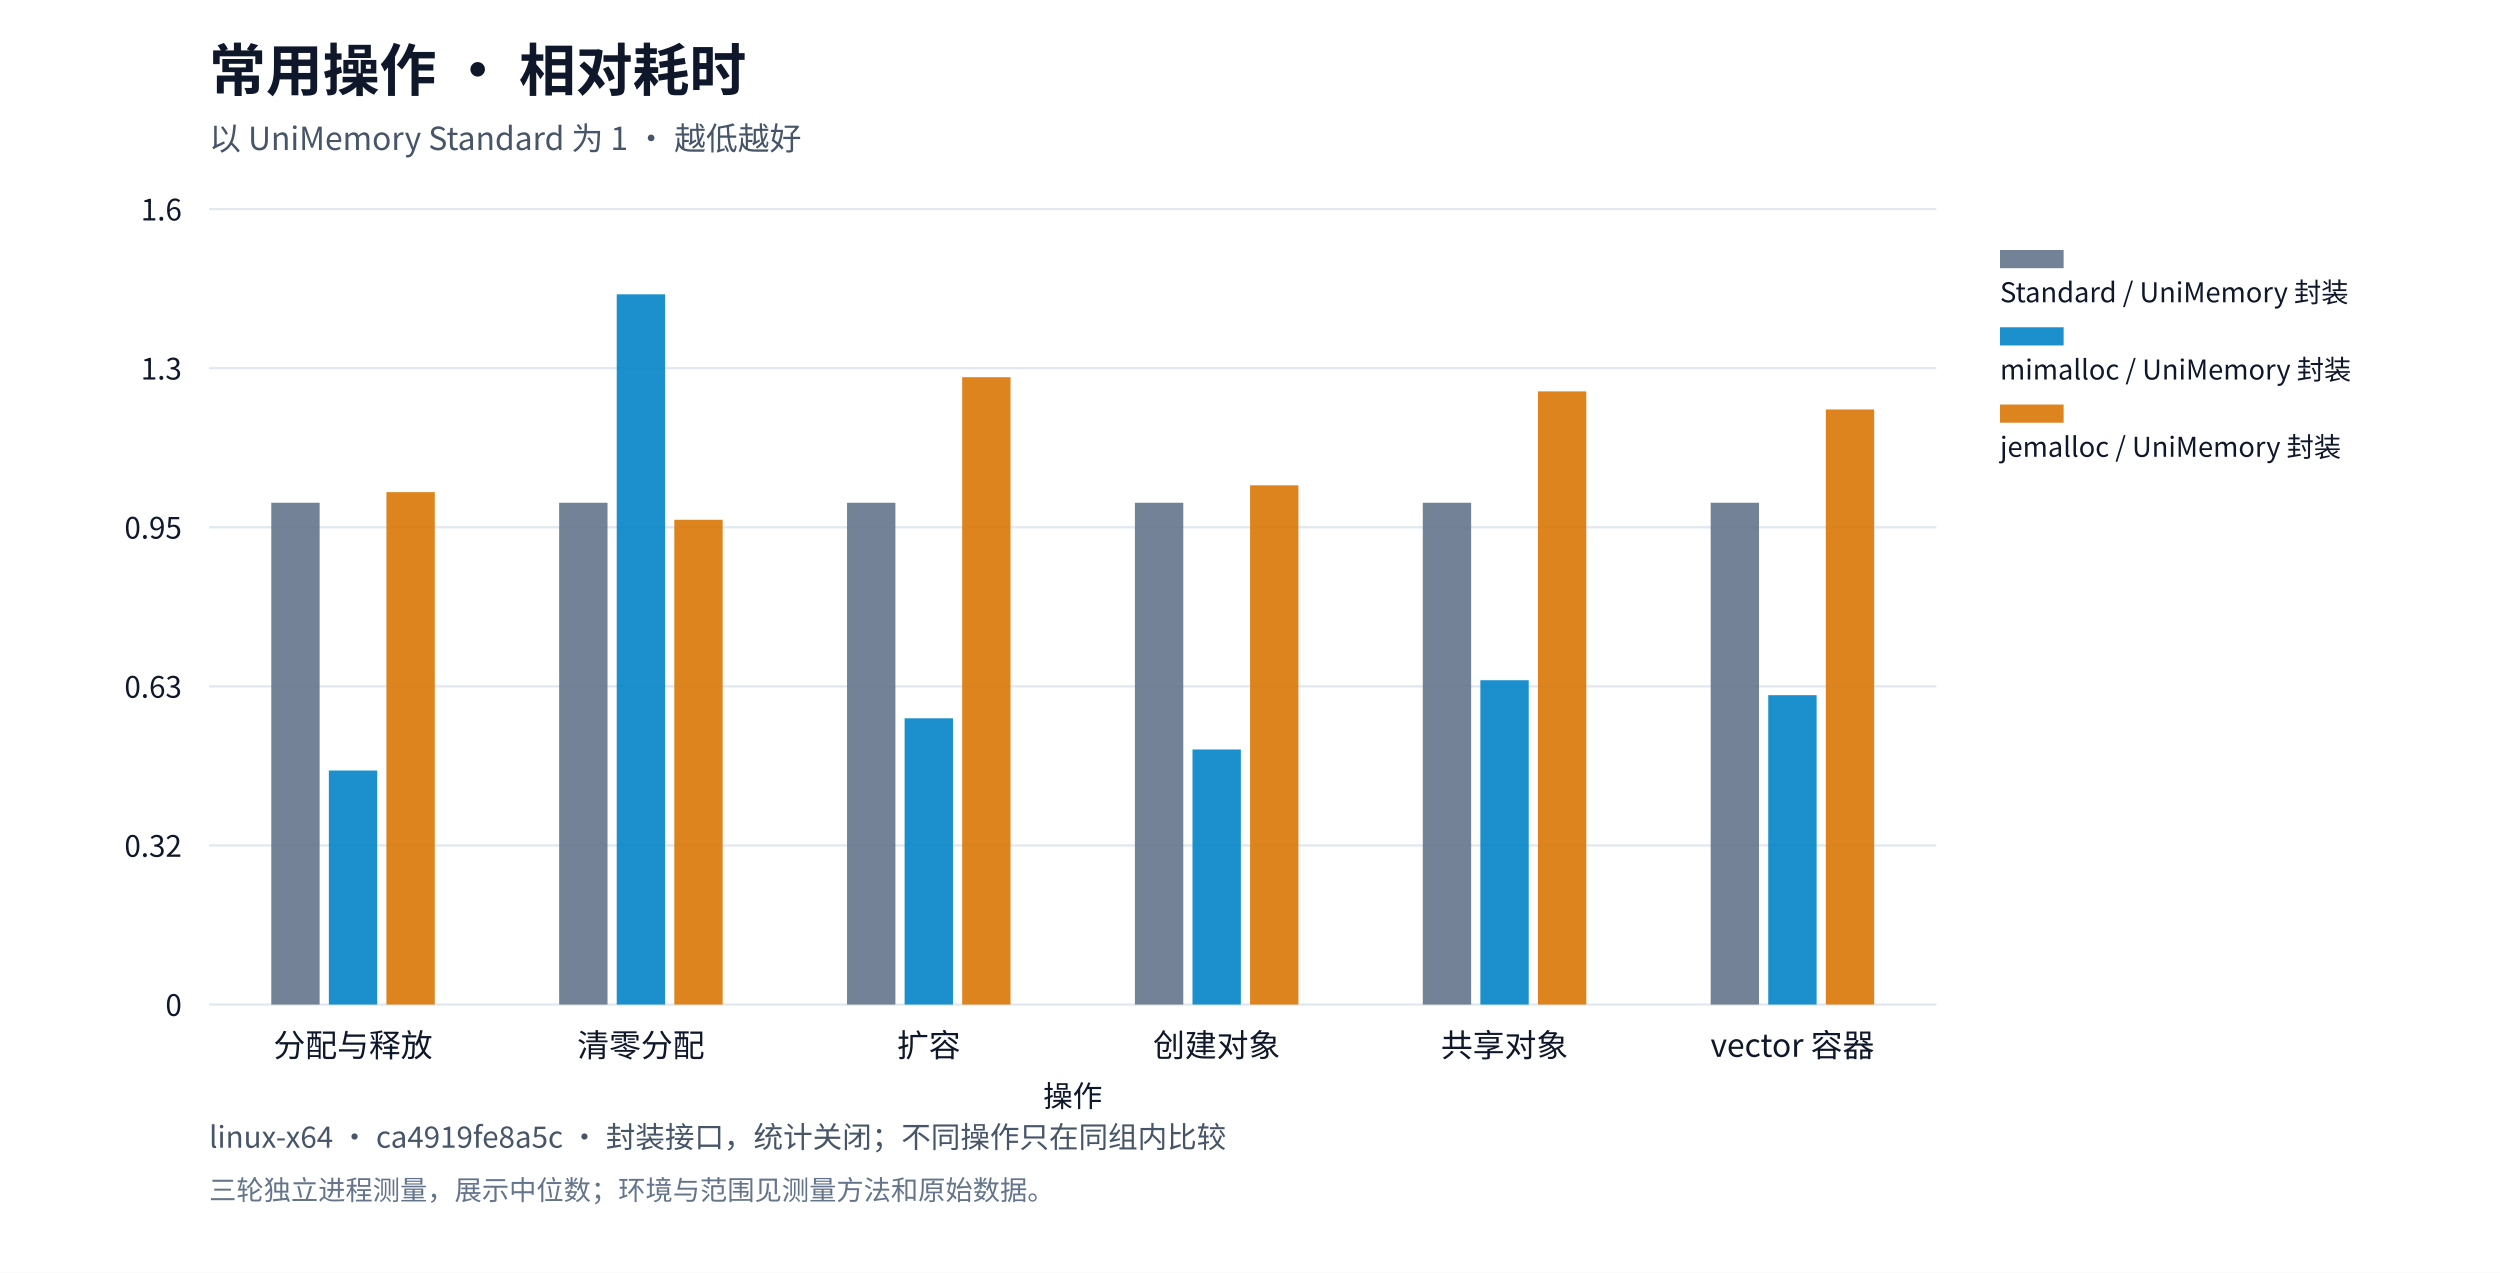
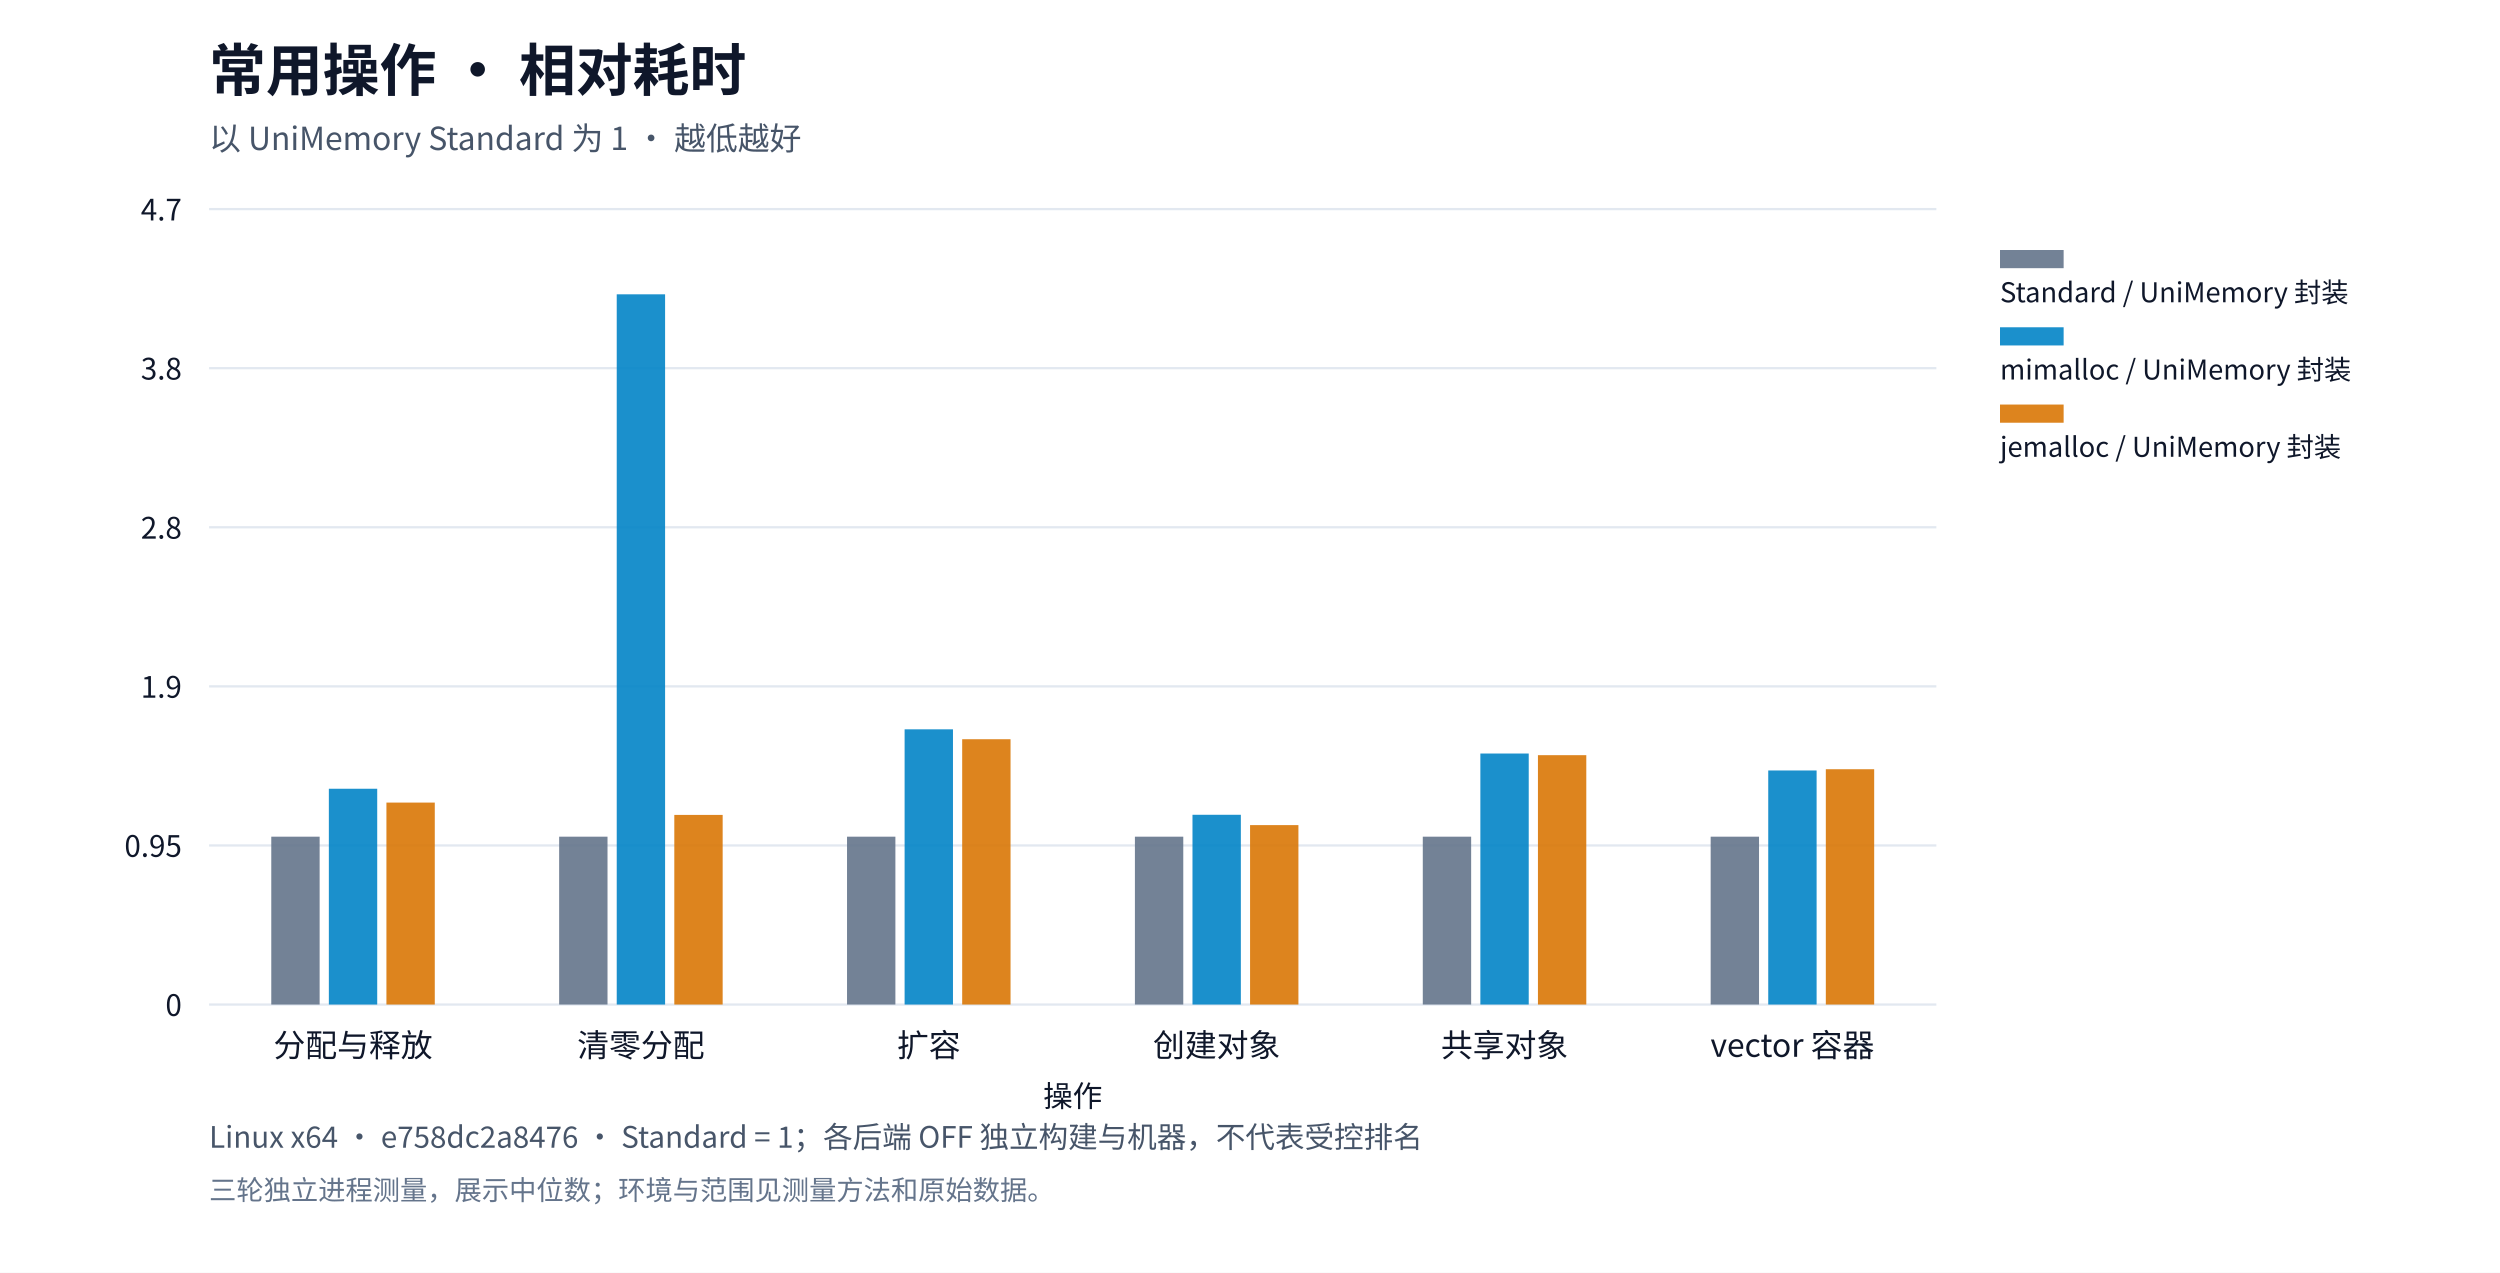
<svg xmlns="http://www.w3.org/2000/svg" xml:lang="zh-CN" viewBox="0 0 1100 560" role="img">
  <rect width="1100" height="560" fill="#ffffff" />
  <g font-family="system-ui,Segoe UI,Microsoft YaHei,PingFang SC,Noto Sans CJK SC,sans-serif" fill="#0f172a">
    <text x="92" y="40" font-size="25" font-weight="650">常用操作 · 相对耗时</text>
    <text x="92" y="66" font-size="14" fill="#475569">以 UniMemory Standard 为 1 · 越低越好</text>
    <defs>
      <pattern id="standard-basic" width="6" height="6" patternUnits="userSpaceOnUse">
        <rect width="6" height="6" fill="#64748b" />
        <path d="M0,6L6,0" stroke="#ffffff" stroke-opacity="0.6" stroke-width="1.2" />
      </pattern>
      <pattern id="mimalloc-basic" width="6" height="6" patternUnits="userSpaceOnUse">
        <rect width="6" height="6" fill="#0284c7" />
        <path d="M0,6L6,0" stroke="#ffffff" stroke-opacity="0.6" stroke-width="1.2" />
      </pattern>
      <pattern id="jemalloc-basic" width="6" height="6" patternUnits="userSpaceOnUse">
        <rect width="6" height="6" fill="#d97706" />
        <path d="M0,6L6,0" stroke="#ffffff" stroke-opacity="0.6" stroke-width="1.2" />
      </pattern>
    </defs>
    <path d="M92,442.0h760" stroke="#e2e8f0" />
    <text x="80" y="447.0" text-anchor="end" font-size="13">0</text>
    <path d="M92,372.0h760" stroke="#e2e8f0" />
-     <text x="80" y="377.0" text-anchor="end" font-size="13">0.32</text>
+     <text x="80" y="377.0" text-anchor="end" font-size="13">0.95</text>
    <path d="M92,302.0h760" stroke="#e2e8f0" />
-     <text x="80" y="307.0" text-anchor="end" font-size="13">0.63</text>
+     <text x="80" y="307.0" text-anchor="end" font-size="13">1.9</text>
    <path d="M92,232.0h760" stroke="#e2e8f0" />
-     <text x="80" y="237.0" text-anchor="end" font-size="13">0.95</text>
+     <text x="80" y="237.0" text-anchor="end" font-size="13">2.8</text>
    <path d="M92,162.0h760" stroke="#e2e8f0" />
-     <text x="80" y="167.0" text-anchor="end" font-size="13">1.3</text>
+     <text x="80" y="167.0" text-anchor="end" font-size="13">3.8</text>
    <path d="M92,92.0h760" stroke="#e2e8f0" />
-     <text x="80" y="97.0" text-anchor="end" font-size="13">1.6</text>
+     <text x="80" y="97.0" text-anchor="end" font-size="13">4.7</text>
    <text x="155.333" y="465" text-anchor="middle" font-size="14">分配与释放</text>
    <text x="282.0" y="465" text-anchor="middle" font-size="14">清零分配</text>
    <text x="408.667" y="465" text-anchor="middle" font-size="14">扩容</text>
    <text x="535.333" y="465" text-anchor="middle" font-size="14">创建对象</text>
    <text x="662.0" y="465" text-anchor="middle" font-size="14">共享对象</text>
    <text x="788.667" y="465" text-anchor="middle" font-size="14">vector 容器</text>
-     <rect data-path="disabled" x="119.36" y="221.212" width="21.28" height="220.788" fill="#64748b" opacity="0.9" />
-     <rect data-path="disabled" x="246.027" y="221.212" width="21.28" height="220.788" fill="#64748b" opacity="0.9" />
-     <rect data-path="disabled" x="372.693" y="221.212" width="21.28" height="220.788" fill="#64748b" opacity="0.9" />
-     <rect data-path="disabled" x="499.36" y="221.212" width="21.28" height="220.788" fill="#64748b" opacity="0.9" />
-     <rect data-path="disabled" x="626.027" y="221.212" width="21.28" height="220.788" fill="#64748b" opacity="0.9" />
-     <rect data-path="disabled" x="752.693" y="221.212" width="21.28" height="220.788" fill="#64748b" opacity="0.9" />
+     <rect data-path="disabled" x="119.36" y="368.139" width="21.28" height="73.861" fill="#64748b" opacity="0.9" />
+     <rect data-path="disabled" x="246.027" y="368.139" width="21.28" height="73.861" fill="#64748b" opacity="0.9" />
+     <rect data-path="disabled" x="372.693" y="368.139" width="21.28" height="73.861" fill="#64748b" opacity="0.9" />
+     <rect data-path="disabled" x="499.36" y="368.139" width="21.28" height="73.861" fill="#64748b" opacity="0.9" />
+     <rect data-path="disabled" x="626.027" y="368.139" width="21.28" height="73.861" fill="#64748b" opacity="0.9" />
+     <rect data-path="disabled" x="752.693" y="368.139" width="21.28" height="73.861" fill="#64748b" opacity="0.9" />
    <rect data-path="disabled" x="880" y="110" width="28" height="8" fill="#64748b" opacity="0.9" />
    <text x="880" y="133" font-size="12">Standard / UniMemory 封装</text>
-     <rect data-path="disabled" x="144.693" y="339.026" width="21.28" height="102.974" fill="#0284c7" opacity="0.9" />
+     <rect data-path="disabled" x="144.693" y="347.048" width="21.28" height="94.952" fill="#0284c7" opacity="0.9" />
    <rect data-path="disabled" x="271.36" y="129.5" width="21.28" height="312.5" fill="#0284c7" opacity="0.9" />
-     <rect data-path="disabled" x="398.027" y="316.054" width="21.28" height="125.946" fill="#0284c7" opacity="0.9" />
-     <rect data-path="disabled" x="524.693" y="329.77" width="21.28" height="112.23" fill="#0284c7" opacity="0.9" />
-     <rect data-path="disabled" x="651.36" y="299.292" width="21.28" height="142.708" fill="#0284c7" opacity="0.9" />
-     <rect data-path="disabled" x="778.027" y="305.874" width="21.28" height="136.126" fill="#0284c7" opacity="0.9" />
+     <rect data-path="disabled" x="398.027" y="320.902" width="21.28" height="121.098" fill="#0284c7" opacity="0.9" />
+     <rect data-path="disabled" x="524.693" y="358.502" width="21.28" height="83.498" fill="#0284c7" opacity="0.9" />
+     <rect data-path="disabled" x="651.36" y="331.549" width="21.28" height="110.451" fill="#0284c7" opacity="0.9" />
+     <rect data-path="disabled" x="778.027" y="339.008" width="21.28" height="102.992" fill="#0284c7" opacity="0.9" />
    <rect data-path="disabled" x="880" y="144" width="28" height="8" fill="#0284c7" opacity="0.9" />
    <text x="880" y="167" font-size="12">mimalloc / UniMemory 封装</text>
-     <rect data-path="disabled" x="170.027" y="216.539" width="21.28" height="225.461" fill="#d97706" opacity="0.9" />
-     <rect data-path="disabled" x="296.693" y="228.702" width="21.28" height="213.298" fill="#d97706" opacity="0.9" />
-     <rect data-path="disabled" x="423.36" y="165.965" width="21.28" height="276.035" fill="#d97706" opacity="0.9" />
-     <rect data-path="disabled" x="550.027" y="213.538" width="21.28" height="228.462" fill="#d97706" opacity="0.9" />
-     <rect data-path="disabled" x="676.693" y="172.206" width="21.28" height="269.794" fill="#d97706" opacity="0.9" />
-     <rect data-path="disabled" x="803.36" y="180.161" width="21.28" height="261.839" fill="#d97706" opacity="0.9" />
+     <rect data-path="disabled" x="170.027" y="353.134" width="21.28" height="88.866" fill="#d97706" opacity="0.9" />
+     <rect data-path="disabled" x="296.693" y="358.561" width="21.28" height="83.439" fill="#d97706" opacity="0.9" />
+     <rect data-path="disabled" x="423.36" y="325.256" width="21.28" height="116.744" fill="#d97706" opacity="0.9" />
+     <rect data-path="disabled" x="550.027" y="363.044" width="21.28" height="78.956" fill="#d97706" opacity="0.9" />
+     <rect data-path="disabled" x="676.693" y="332.275" width="21.28" height="109.725" fill="#d97706" opacity="0.9" />
+     <rect data-path="disabled" x="803.36" y="338.458" width="21.28" height="103.542" fill="#d97706" opacity="0.9" />
    <rect data-path="disabled" x="880" y="178" width="28" height="8" fill="#d97706" opacity="0.9" />
    <text x="880" y="201" font-size="12">jemalloc / UniMemory 封装</text>
    <text x="472" y="487" text-anchor="middle" font-size="13">操作</text>
-     <text x="92" y="505" font-size="13" fill="#475569">linux-x64 · ca4919fe8a5c · 封装接口，统计关闭；不同操作只在同组内比较</text>
+     <text x="92" y="505" font-size="13" fill="#475569">Linux x64 · e758dc2a8476 · Standard = 1；各后端 OFF 独立构建与机器，不代表受控排名</text>
    <text x="92" y="528" font-size="12" fill="#64748b">三轮独立进程测量，展示中位数；环境与范围见测量方法和原始数据。</text>
  </g>
</svg>
